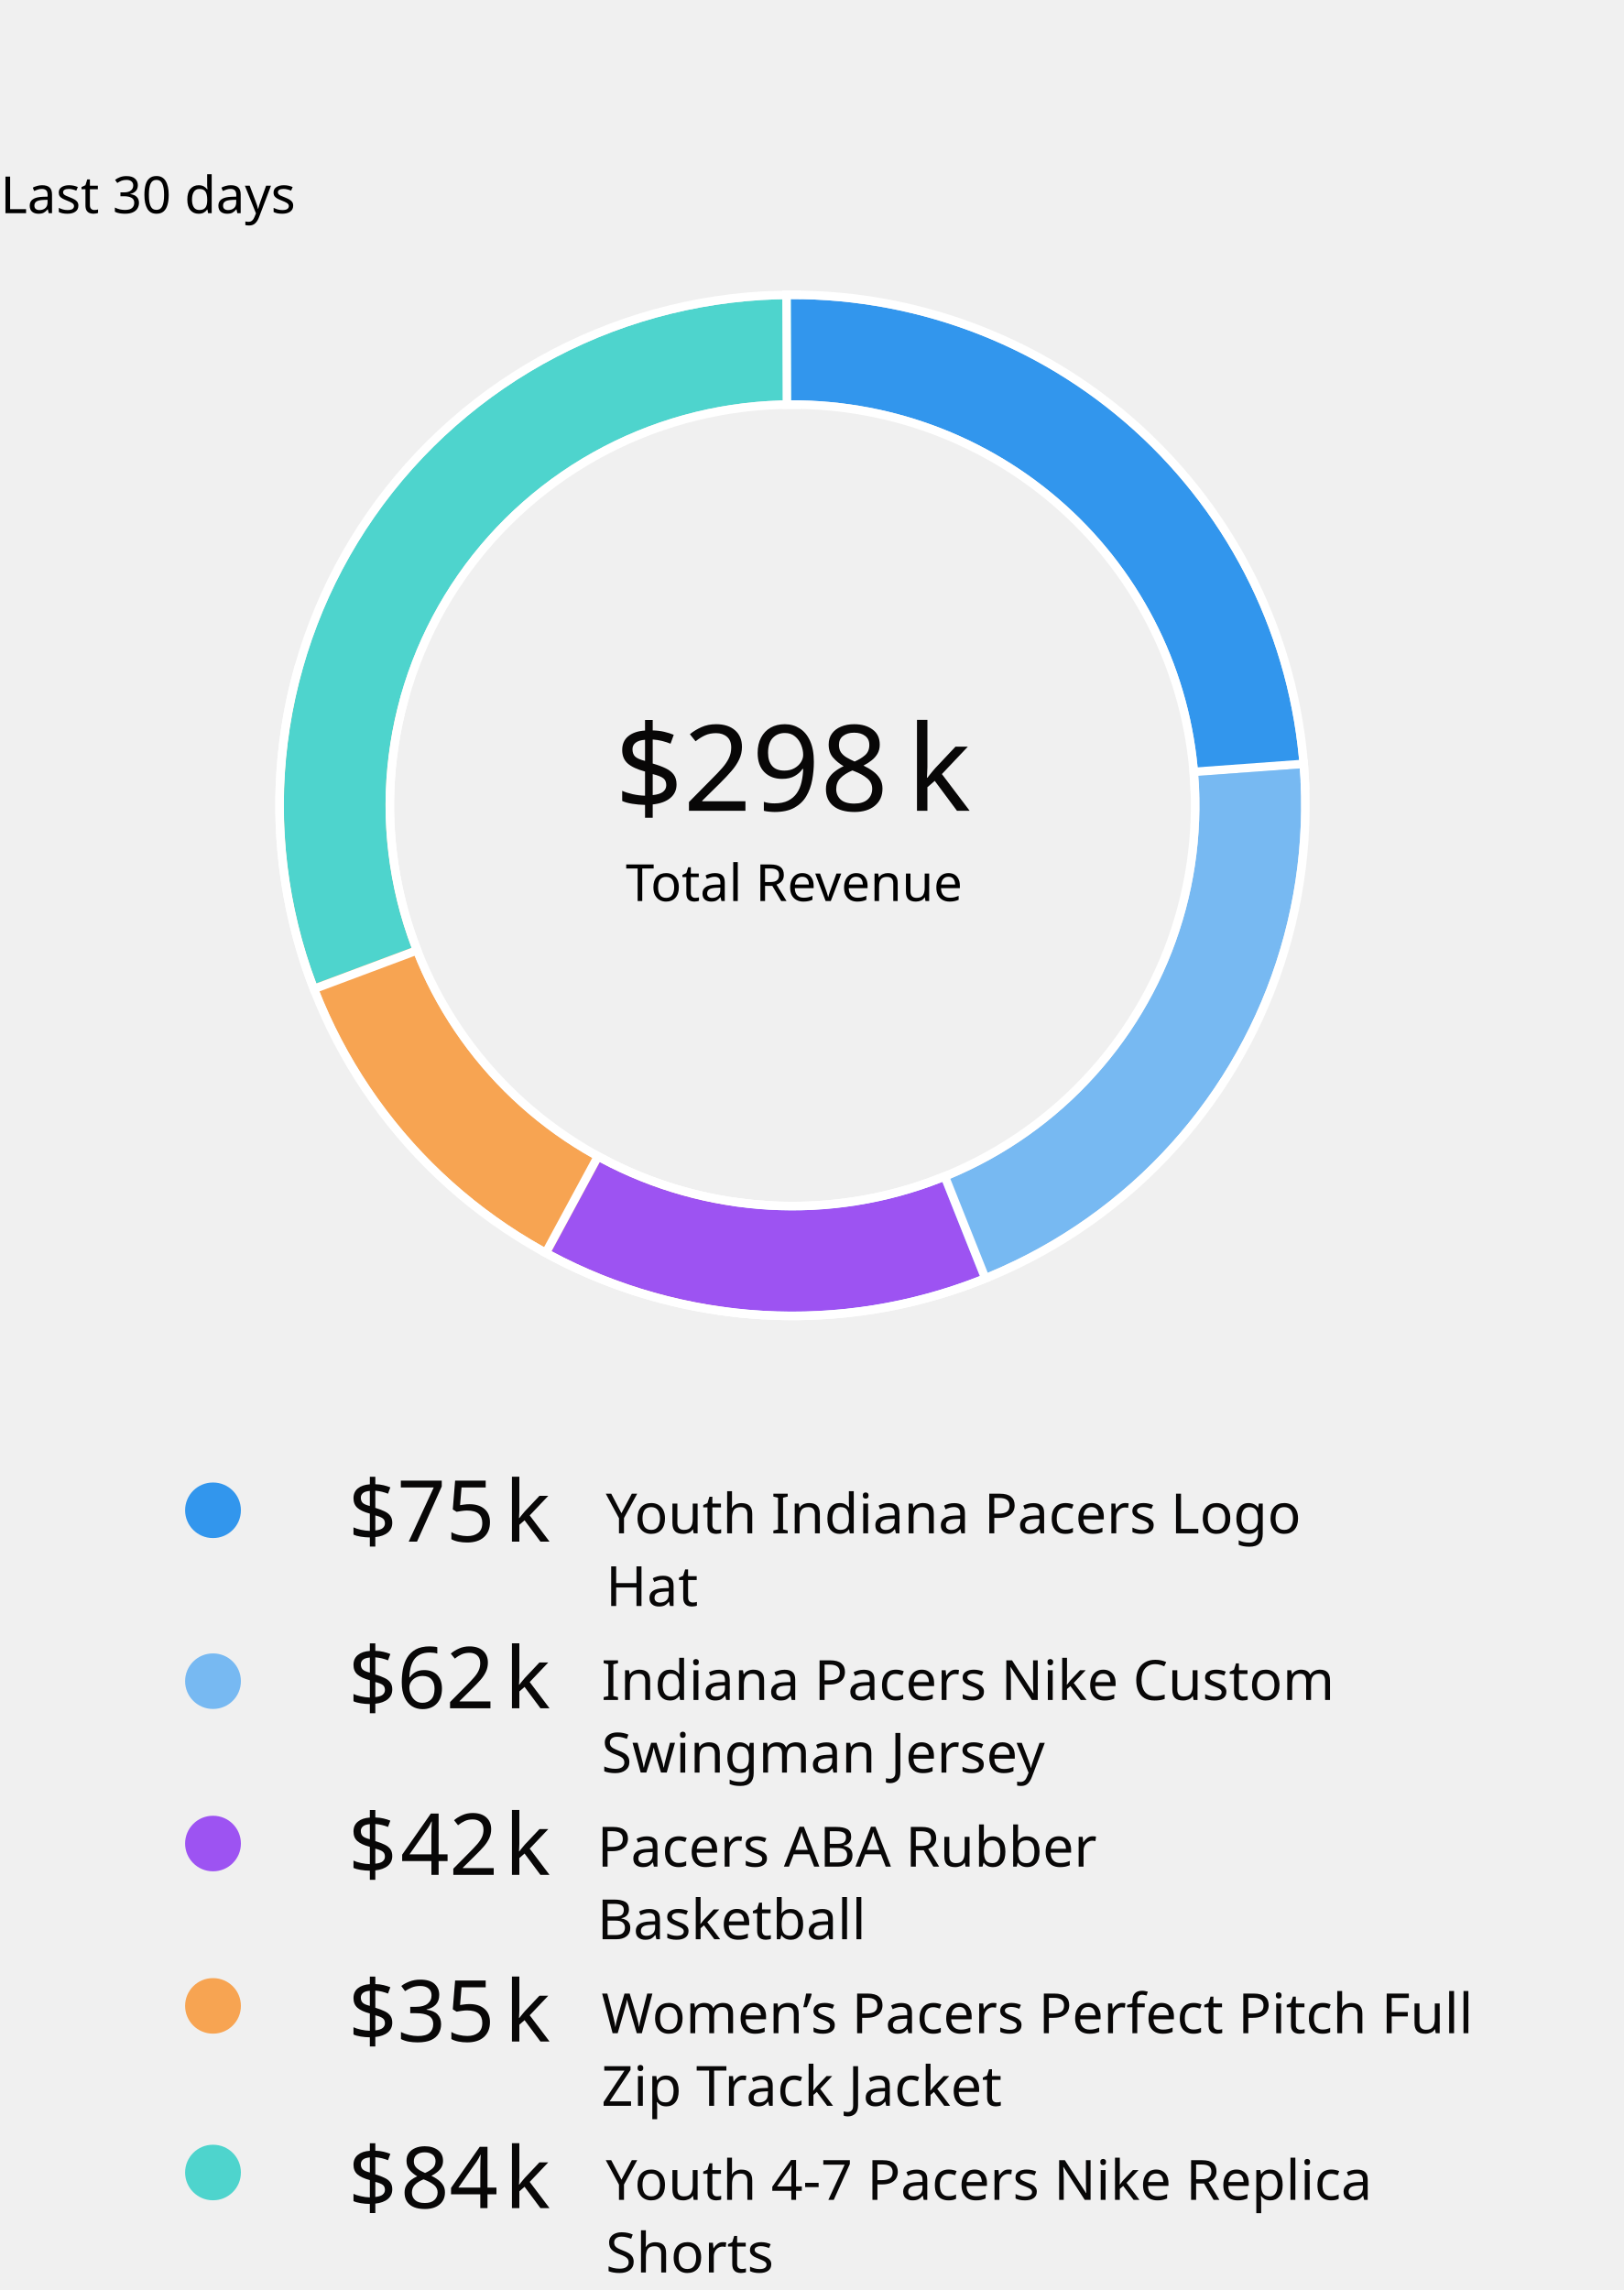
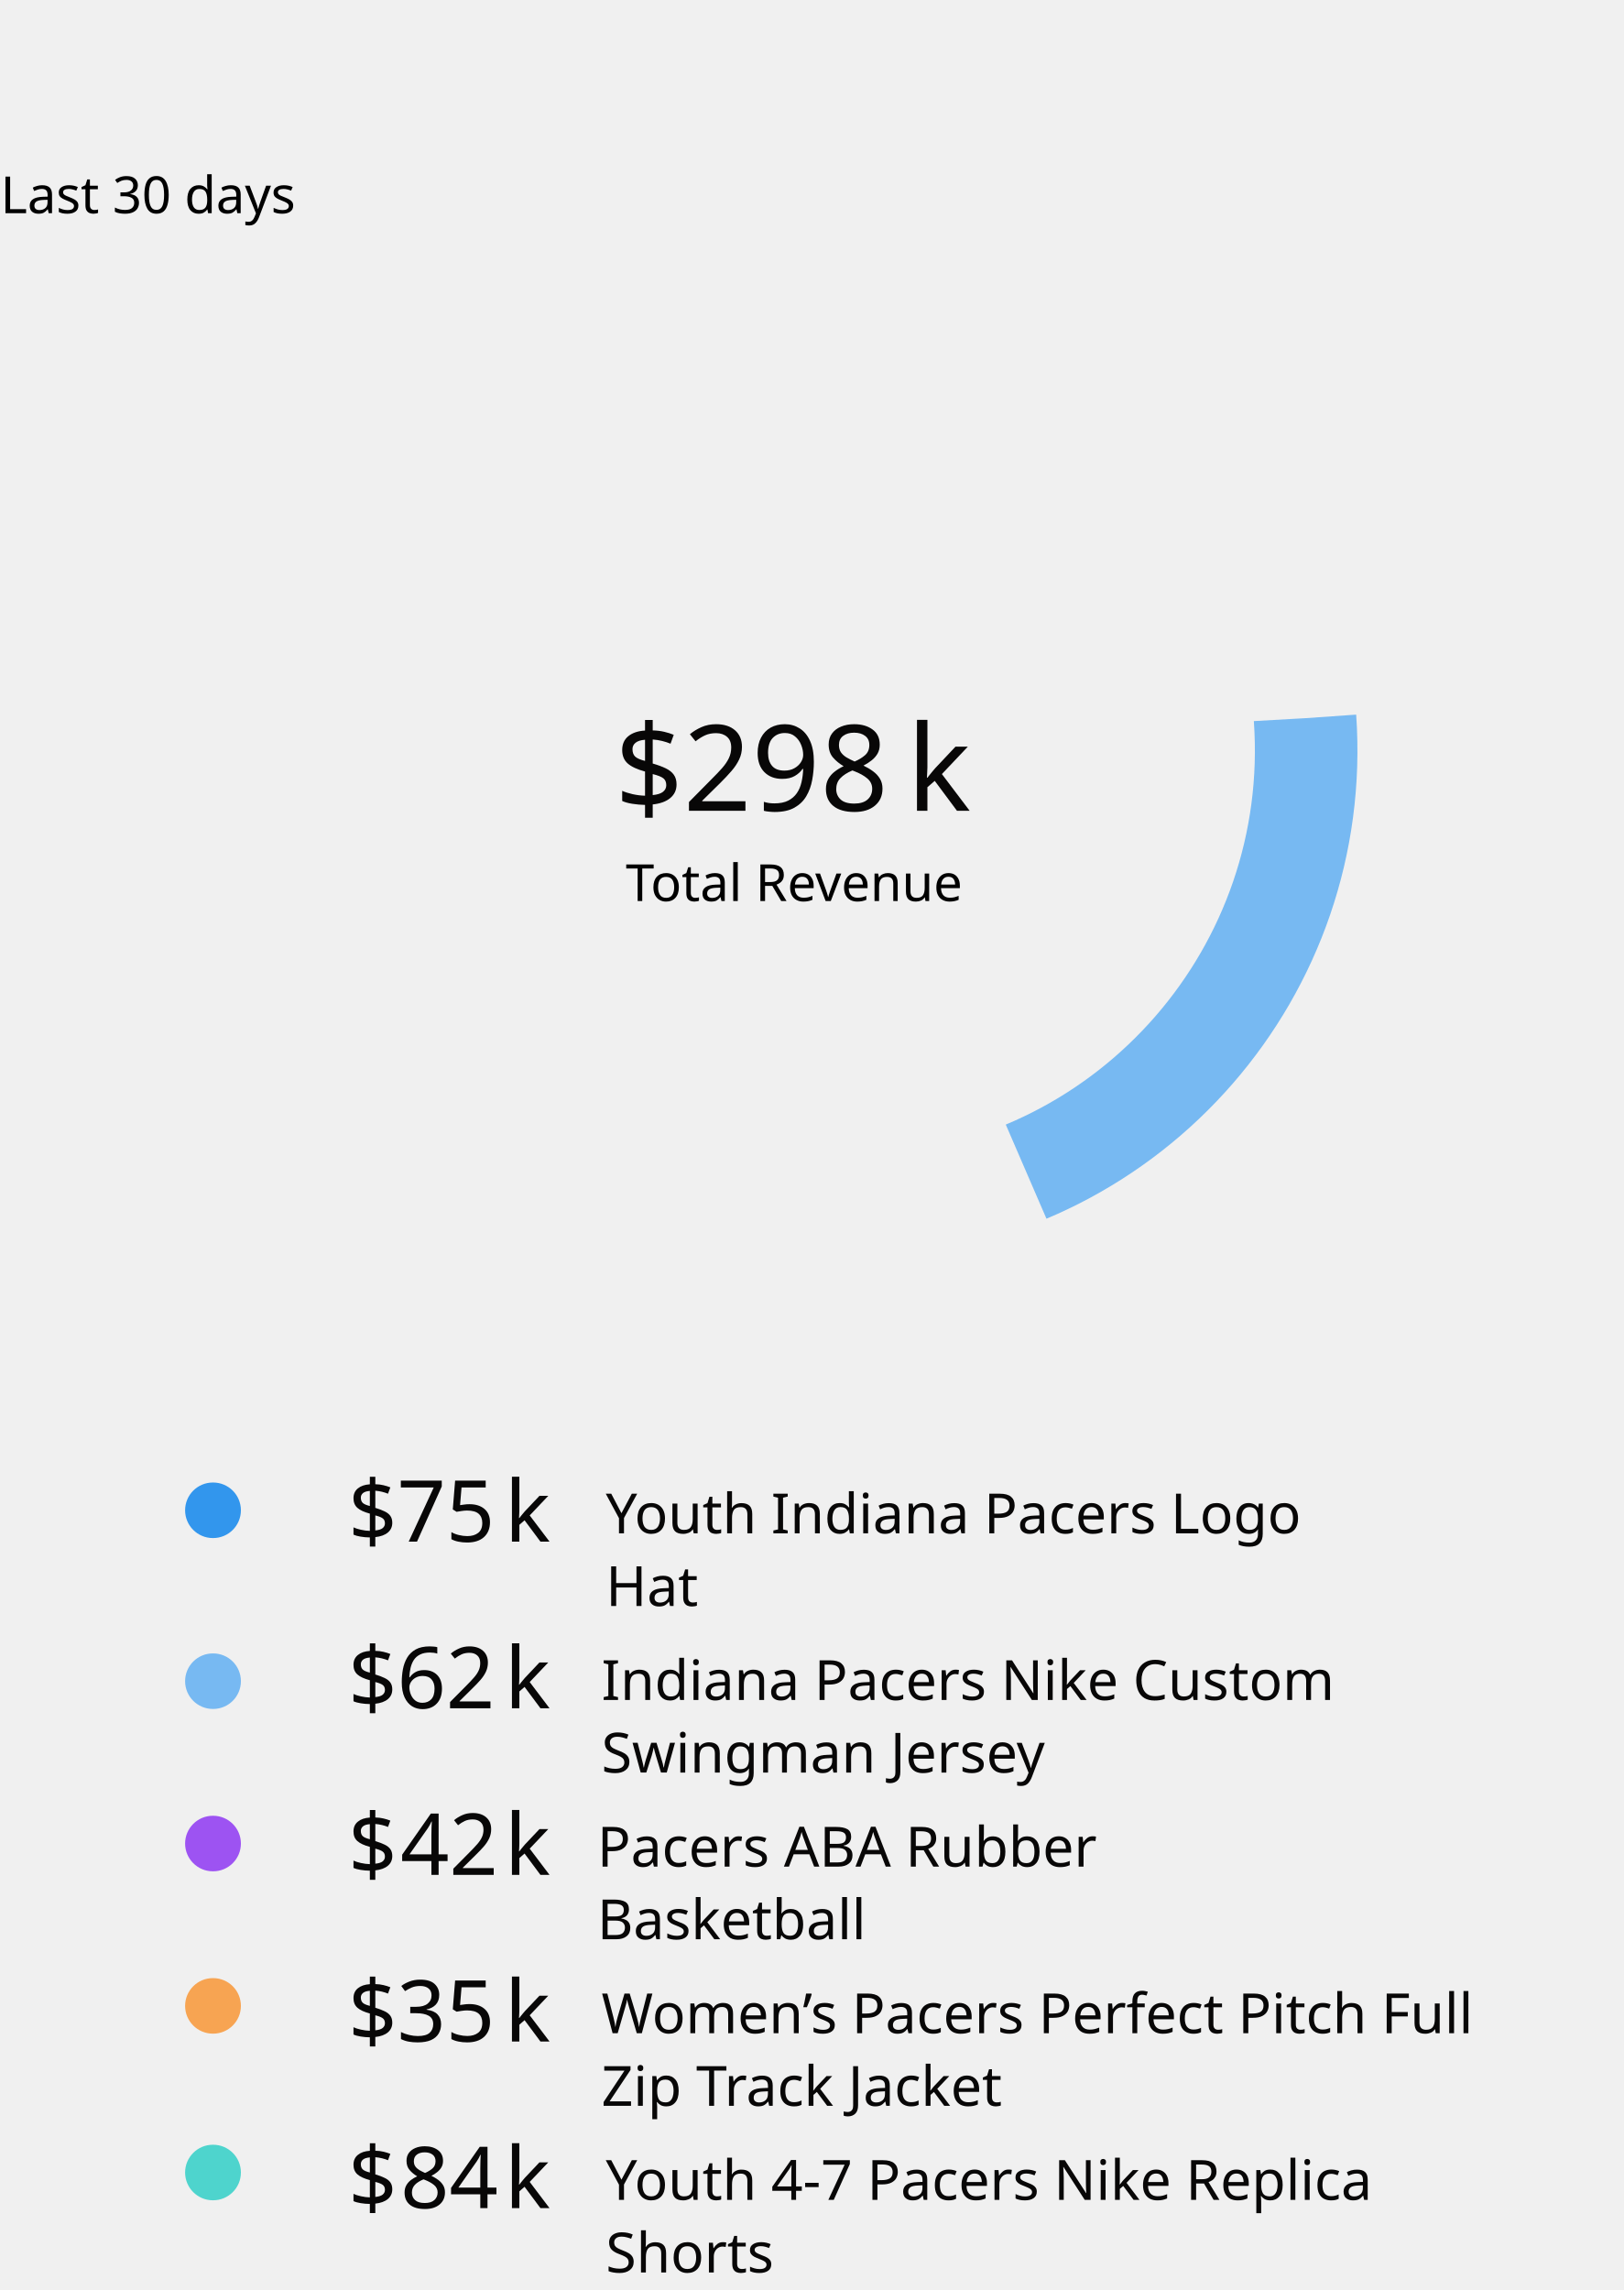
<svg xmlns="http://www.w3.org/2000/svg" style="margin-left: 11px; margin-top: -55px;" width="380" height="536" viewBox="0 0 380 536" fill="none">
  <g id="Top Products">
    <g id="$72m">
      <text fill="#080707" xml:space="preserve" style="white-space: pre" font-family="Salesforce Sans" font-size="28" letter-spacing="0px">
        <tspan x="212.267" y="189.776">k</tspan>
      </text>
      <text fill="#080707" xml:space="preserve" style="white-space: pre" font-family="Salesforce Sans" font-size="28" letter-spacing="0px">
        <tspan x="143.908" y="189.776">$298</tspan>
      </text>
    </g>
-     <g id="Ellipse">
-       <mask id="path-2-outside-1" maskUnits="userSpaceOnUse" x="63.436" y="155" width="118" height="154" fill="black">
-         <rect fill="white" x="63.436" y="155" width="118" height="154" />
-         <path d="M70.493 157.83C65.954 174.691 65.213 192.342 68.324 209.521C71.436 226.7 78.322 242.983 88.49 257.205C98.659 271.427 111.859 283.238 127.147 291.793C142.435 300.348 159.433 305.436 176.926 306.692L178.64 283.054C164.646 282.049 151.047 277.978 138.817 271.135C126.587 264.291 116.027 254.842 107.892 243.464C99.757 232.086 94.248 219.06 91.759 205.317C89.27 191.574 89.862 177.453 93.494 163.964L70.493 157.83Z" />
-       </mask>
-       <path d="M70.493 157.83C65.954 174.691 65.213 192.342 68.324 209.521C71.436 226.7 78.322 242.983 88.49 257.205C98.659 271.427 111.859 283.238 127.147 291.793C142.435 300.348 159.433 305.436 176.926 306.692L178.64 283.054C164.646 282.049 151.047 277.978 138.817 271.135C126.587 264.291 116.027 254.842 107.892 243.464C99.757 232.086 94.248 219.06 91.759 205.317C89.27 191.574 89.862 177.453 93.494 163.964L70.493 157.83Z" fill="#F7A452" />
-       <path d="M70.493 157.83C65.954 174.691 65.213 192.342 68.324 209.521C71.436 226.7 78.322 242.983 88.49 257.205C98.659 271.427 111.859 283.238 127.147 291.793C142.435 300.348 159.433 305.436 176.926 306.692L178.64 283.054C164.646 282.049 151.047 277.978 138.817 271.135C126.587 264.291 116.027 254.842 107.892 243.464C99.757 232.086 94.248 219.06 91.759 205.317C89.27 191.574 89.862 177.453 93.494 163.964L70.493 157.83Z" stroke="white" stroke-width="4" mask="url(#path-2-outside-1)" />
-     </g>
-     <g id="Ellipse_2">
-       <mask id="path-3-outside-2" maskUnits="userSpaceOnUse" x="63.436" y="68" width="125" height="165" fill="black">
-         <rect fill="white" x="63.436" y="68" width="125" height="165" />
-         <path d="M185.498 70C166.252 70 147.293 74.643 130.246 83.532C113.198 92.421 98.569 105.291 87.613 121.039C76.657 136.787 69.699 154.943 67.337 173.953C64.974 192.963 67.277 212.259 74.047 230.189L96.338 221.852C90.921 207.507 89.079 192.07 90.969 176.862C92.859 161.654 98.425 147.129 107.19 134.531C115.955 121.933 127.658 111.637 141.296 104.526C154.934 97.415 170.101 93.7 185.498 93.7L185.498 70Z" />
-       </mask>
-       <path d="M185.498 70C166.252 70 147.293 74.643 130.246 83.532C113.198 92.421 98.569 105.291 87.613 121.039C76.657 136.787 69.699 154.943 67.337 173.953C64.974 192.963 67.277 212.259 74.047 230.189L96.338 221.852C90.921 207.507 89.079 192.07 90.969 176.862C92.859 161.654 98.425 147.129 107.19 134.531C115.955 121.933 127.658 111.637 141.296 104.526C154.934 97.415 170.101 93.7 185.498 93.7L185.498 70Z" fill="#4ED4CD" />
-       <path d="M185.498 70C166.252 70 147.293 74.643 130.246 83.532C113.198 92.421 98.569 105.291 87.613 121.039C76.657 136.787 69.699 154.943 67.337 173.953C64.974 192.963 67.277 212.259 74.047 230.189L96.338 221.852C90.921 207.507 89.079 192.07 90.969 176.862C92.859 161.654 98.425 147.129 107.19 134.531C115.955 121.933 127.658 111.637 141.296 104.526C154.934 97.415 170.101 93.7 185.498 93.7L185.498 70Z" stroke="white" stroke-width="4" mask="url(#path-3-outside-2)" />
-     </g>
-     <g id="Ellipse_3">
-       <mask id="path-4-outside-3" maskUnits="userSpaceOnUse" x="182.436" y="67" width="125" height="120" fill="black">
-         <rect fill="white" x="182.436" y="67" width="125" height="120" />
-         <path d="M304.427 182.915C302.981 152.421 289.767 123.658 267.538 102.623C245.31 81.587 215.782 69.901 185.109 70.001L185.187 93.701C209.725 93.621 233.347 102.97 251.13 119.798C268.913 136.627 279.484 159.636 280.641 184.032L304.427 182.915Z" />
-       </mask>
-       <path d="M304.427 182.915C302.981 152.421 289.767 123.658 267.538 102.623C245.31 81.587 215.782 69.901 185.109 70.001L185.187 93.701C209.725 93.621 233.347 102.97 251.13 119.798C268.913 136.627 279.484 159.636 280.641 184.032L304.427 182.915Z" fill="#3296ED" />
-       <path d="M304.427 182.915C302.981 152.421 289.767 123.658 267.538 102.623C245.31 81.587 215.782 69.901 185.109 70.001L185.187 93.701C209.725 93.621 233.347 102.97 251.13 119.798C268.913 136.627 279.484 159.636 280.641 184.032L304.427 182.915Z" stroke="white" stroke-width="4" mask="url(#path-4-outside-3)" />
-     </g>
-     <g id="Ellipse_4">
-       <mask id="path-5-outside-4" maskUnits="userSpaceOnUse" x="167.436" y="177" width="140" height="133" fill="black">
-         <rect fill="white" x="167.436" y="177" width="140" height="133" />
-         <path d="M170.078 306.002C187.599 308.28 205.409 306.647 222.218 301.223C239.026 295.8 254.411 286.72 267.256 274.644C280.101 262.567 290.084 247.797 296.482 231.403C302.879 215.01 305.53 197.405 304.243 179.865L280.494 181.592C281.524 195.624 279.403 209.708 274.285 222.823C269.167 235.937 261.18 247.754 250.904 257.415C240.628 267.076 228.321 274.34 214.874 278.679C201.427 283.018 187.179 284.324 173.162 282.502L170.078 306.002Z" />
-       </mask>
-       <path d="M170.078 306.002C187.599 308.28 205.409 306.647 222.218 301.223C239.026 295.8 254.411 286.72 267.256 274.644C280.101 262.567 290.084 247.797 296.482 231.403C302.879 215.01 305.53 197.405 304.243 179.865L280.494 181.592C281.524 195.624 279.403 209.708 274.285 222.823C269.167 235.937 261.18 247.754 250.904 257.415C240.628 267.076 228.321 274.34 214.874 278.679C201.427 283.018 187.179 284.324 173.162 282.502L170.078 306.002Z" fill="#77B9F2" />
-       <path d="M170.078 306.002C187.599 308.28 205.409 306.647 222.218 301.223C239.026 295.8 254.411 286.72 267.256 274.644C280.101 262.567 290.084 247.797 296.482 231.403C302.879 215.01 305.53 197.405 304.243 179.865L280.494 181.592C281.524 195.624 279.403 209.708 274.285 222.823C269.167 235.937 261.18 247.754 250.904 257.415C240.628 267.076 228.321 274.34 214.874 278.679C201.427 283.018 187.179 284.324 173.162 282.502L170.078 306.002Z" stroke="white" stroke-width="4" mask="url(#path-5-outside-4)" />
-     </g>
-     <g id="Ellipse_5">
-       <mask id="path-6-outside-5" maskUnits="userSpaceOnUse" x="125.436" y="269" width="107" height="41" fill="black">
-         <rect fill="white" x="125.436" y="269" width="107" height="41" />
-         <path d="M129.101 292.863C144.377 301.04 161.265 305.797 178.582 306.8C195.899 307.803 213.227 305.027 229.353 298.668L220.582 276.635C207.681 281.722 193.818 283.942 179.965 283.14C166.111 282.338 152.601 278.532 140.38 271.99L129.101 292.863Z" />
-       </mask>
-       <path d="M129.101 292.863C144.377 301.04 161.265 305.797 178.582 306.8C195.899 307.803 213.227 305.027 229.353 298.668L220.582 276.635C207.681 281.722 193.818 283.942 179.965 283.14C166.111 282.338 152.601 278.532 140.38 271.99L129.101 292.863Z" fill="#9D53F2" />
-       <path d="M129.101 292.863C144.377 301.04 161.265 305.797 178.582 306.8C195.899 307.803 213.227 305.027 229.353 298.668L220.582 276.635C207.681 281.722 193.818 283.942 179.965 283.14C166.111 282.338 152.601 278.532 140.38 271.99L129.101 292.863Z" stroke="white" stroke-width="4" mask="url(#path-6-outside-5)" />
-     </g>
+     <style>
+ 	circle {
+ 		transform-origin: 186px 189px;
+ 	}
+ 	#OvalTurquoise {
+ 		animation: grow-donut 1.5s linear;
+ 		animation-play-state: paused;
+ 		transform: rotate(161deg);
+ 	}
+ 
+ 	#OvalDarkBlue {
+ 		animation: grow-donut 1.5s linear;
+ 		animation-play-state: paused;
+ 		transform: rotate(270deg);
+ 	}
+ 	#OvalLightBlue {
+ 		animation: grow-donut 1.5s linear;
+ 		animation-play-state: paused;
+ 		transform: rotate(356deg);
+ 	}
+ 	#OvalPurple {
+ 		animation: grow-donut 1.5s linear;
+ 		animation-play-state: paused;
+ 		transform: rotate(69deg);
+ 	}
+ 	#OvalOrange {
+ 		animation: grow-donut 1.5s linear;
+ 		animation-play-state: paused;
+ 		transform: rotate(120deg);
+ 	}
+ 
+ 	@keyframes grow-donut {
+ 	    from {
+ 	        stroke-dasharray: 700;
+   			stroke-dashoffset: 0;
+   			transform: rotate(0deg);
+ 	    }
+ 	}
+ </style>
+     <circle id="OvalPurple" stroke="#9D53F2" stroke-width="24" cx="186" cy="189" r="107" stroke-dasharray="92 593" />
+     <circle id="OvalOrange" stroke="#F7A452" stroke-width="24" cx="186" cy="189" r="107" stroke-dasharray="73 599" />
+     <circle id="OvalTurquoise" stroke="#4ED4CD" stroke-width="24" cx="186" cy="189" r="107" stroke-dasharray="200 512" />
+     <circle id="OvalDarkBlue" stroke="#3296ED" stroke-width="24" cx="186" cy="189" r="107" stroke-dasharray="157 535" />
+     <circle id="OvalLightBlue" stroke="#77B9F2" stroke-width="24" cx="186" cy="189" r="107" stroke-dasharray="133 553" />
    <text id="Total Revenue" fill="black" xml:space="preserve" style="white-space: pre" font-family="Salesforce Sans" font-size="12" letter-spacing="0px">
      <tspan x="146.457" y="210.904">Total Revenue</tspan>
    </text>
    <text id="Last 30 days" fill="black" xml:space="preserve" style="white-space: pre" font-family="Salesforce Sans" font-size="12" letter-spacing="0px">
      <tspan x="0.123" y="49.904">Last 30 days</tspan>
    </text>
    <text id="Rook Security" fill="#080707" xml:space="preserve" style="white-space: pre" font-family="Salesforce Sans" font-size="13" letter-spacing="0px">
      <tspan x="141.792" y="358.896">Youth Indiana Pacers Logo </tspan>
      <tspan x="141.792" y="375.896">Hat</tspan>
    </text>
    <g id="$12.7m">
      <text fill="#080707" xml:space="preserve" style="white-space: pre" font-family="Salesforce Sans" font-size="20" letter-spacing="0px">
        <tspan x="118.128" y="360.84">k</tspan>
      </text>
      <text fill="#080707" xml:space="preserve" style="white-space: pre" font-family="Salesforce Sans" font-size="20" letter-spacing="0px">
        <tspan x="81.507" y="360.84">$75</tspan>
      </text>
    </g>
    <rect id="Rectangle 522.1" x="43.327" y="387" width="13.062" height="13" rx="6.5" fill="#77B9F2" />
    <rect id="Rectangle 522.2" x="43.327" y="425" width="13.062" height="13" rx="6.5" fill="#9D53F2" />
    <rect id="Rectangle 522.3" x="43.327" y="463" width="13.062" height="13" rx="6.5" fill="#F7A452" />
    <rect id="Rectangle 522.4" x="43.327" y="502" width="13.062" height="13" rx="6.5" fill="#4ED4CD" />
    <text id="SCORE Systems" fill="#080707" xml:space="preserve" style="white-space: pre" font-family="Salesforce Sans" font-size="13" letter-spacing="0px">
      <tspan x="140.787" y="397.896">Indiana Pacers Nike Custom </tspan>
      <tspan x="140.787" y="414.896">Swingman Jersey</tspan>
    </text>
    <g id="$10.8m">
      <text fill="#080707" xml:space="preserve" style="white-space: pre" font-family="Salesforce Sans" font-size="20" letter-spacing="0px">
        <tspan x="118.128" y="399.84">k</tspan>
      </text>
      <text fill="#080707" xml:space="preserve" style="white-space: pre" font-family="Salesforce Sans" font-size="20" letter-spacing="0px">
        <tspan x="81.507" y="399.84">$62</tspan>
      </text>
    </g>
    <text id="Fitzmark" fill="#080707" xml:space="preserve" style="white-space: pre" font-family="Salesforce Sans" font-size="13" letter-spacing="0px">
      <tspan x="140.787" y="475.896">Women’s Pacers Perfect Pitch Full </tspan>
      <tspan x="140.787" y="492.896">Zip Track Jacket</tspan>
    </text>
    <g id="$6.7m">
      <text fill="#080707" xml:space="preserve" style="white-space: pre" font-family="Salesforce Sans" font-size="20" letter-spacing="0px">
        <tspan x="118.128" y="477.84">k</tspan>
      </text>
      <text fill="#080707" xml:space="preserve" style="white-space: pre" font-family="Salesforce Sans" font-size="20" letter-spacing="0px">
        <tspan x="81.507" y="477.84">$35</tspan>
      </text>
    </g>
    <text id="Fitzmark_2" fill="#080707" xml:space="preserve" style="white-space: pre" font-family="Salesforce Sans" font-size="13" letter-spacing="0px">
      <tspan x="139.782" y="436.896">Pacers ABA Rubber </tspan>
      <tspan x="139.782" y="453.896">Basketball</tspan>
    </text>
    <g id="$6.7m_2">
      <text fill="#080707" xml:space="preserve" style="white-space: pre" font-family="Salesforce Sans" font-size="20" letter-spacing="0px">
        <tspan x="118.128" y="438.84">k</tspan>
      </text>
      <text fill="#080707" xml:space="preserve" style="white-space: pre" font-family="Salesforce Sans" font-size="20" letter-spacing="0px">
        <tspan x="93.714" y="438.84">42</tspan>
      </text>
      <text fill="#080707" xml:space="preserve" style="white-space: pre" font-family="Salesforce Sans" font-size="20" letter-spacing="0px">
        <tspan x="81.507" y="438.84">$</tspan>
      </text>
    </g>
    <text id="Fitzmark_3" fill="#080707" xml:space="preserve" style="white-space: pre" font-family="Salesforce Sans" font-size="13" letter-spacing="0px">
      <tspan x="141.792" y="514.896">Youth 4-7 Pacers Nike Replica </tspan>
      <tspan x="141.792" y="531.896">Shorts</tspan>
    </text>
    <g id="$6.7m_3">
      <text fill="#080707" xml:space="preserve" style="white-space: pre" font-family="Salesforce Sans" font-size="20" letter-spacing="0px">
        <tspan x="118.128" y="516.84">k</tspan>
      </text>
      <text fill="#080707" xml:space="preserve" style="white-space: pre" font-family="Salesforce Sans" font-size="20" letter-spacing="0px">
        <tspan x="93.714" y="516.84">84</tspan>
      </text>
      <text fill="#080707" xml:space="preserve" style="white-space: pre" font-family="Salesforce Sans" font-size="20" letter-spacing="0px">
        <tspan x="81.507" y="516.84">$</tspan>
      </text>
    </g>
    <g id="Group 43">
      <rect id="Rectangle 522" x="43.327" y="347" width="13.062" height="13" rx="6.5" fill="#3296ED" />
    </g>
  </g>
</svg>
